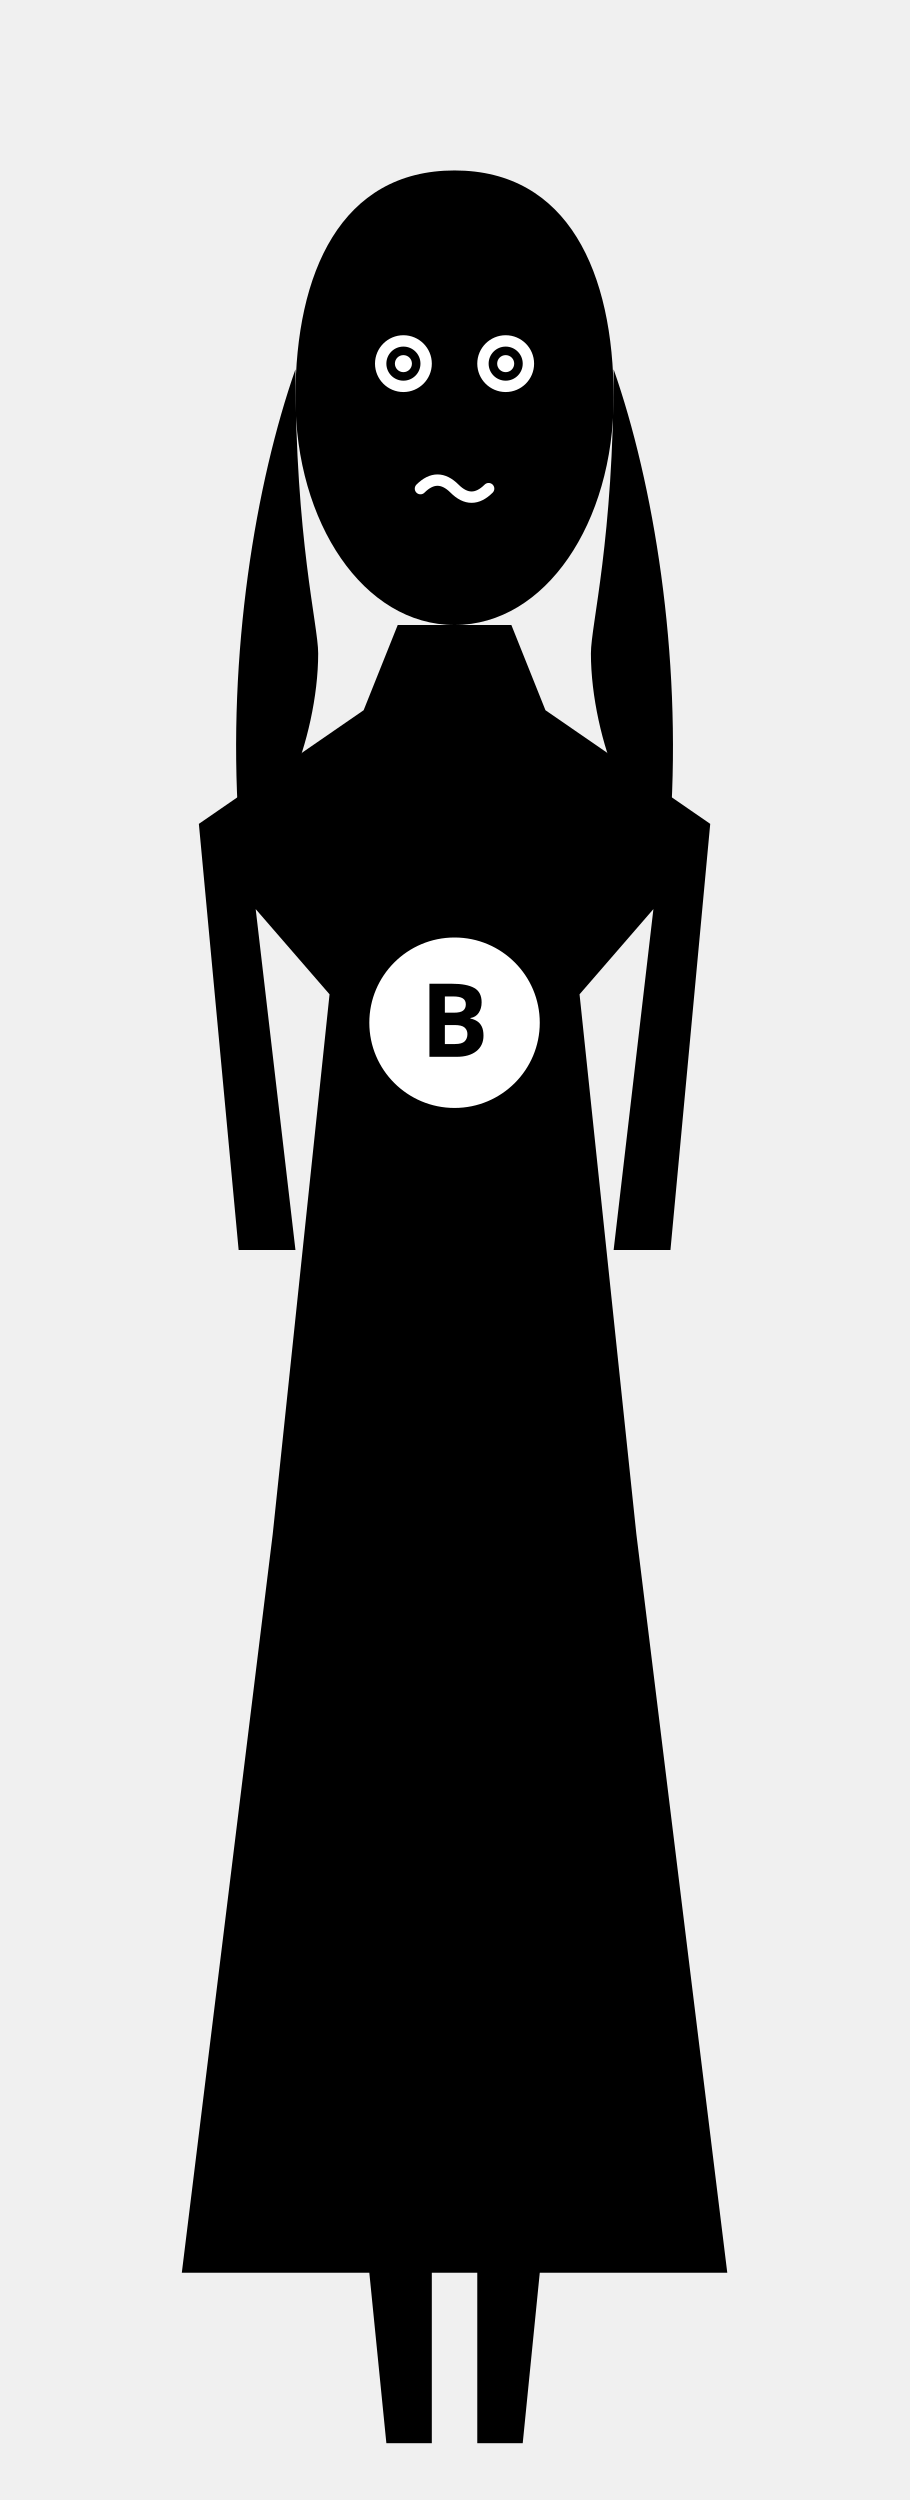
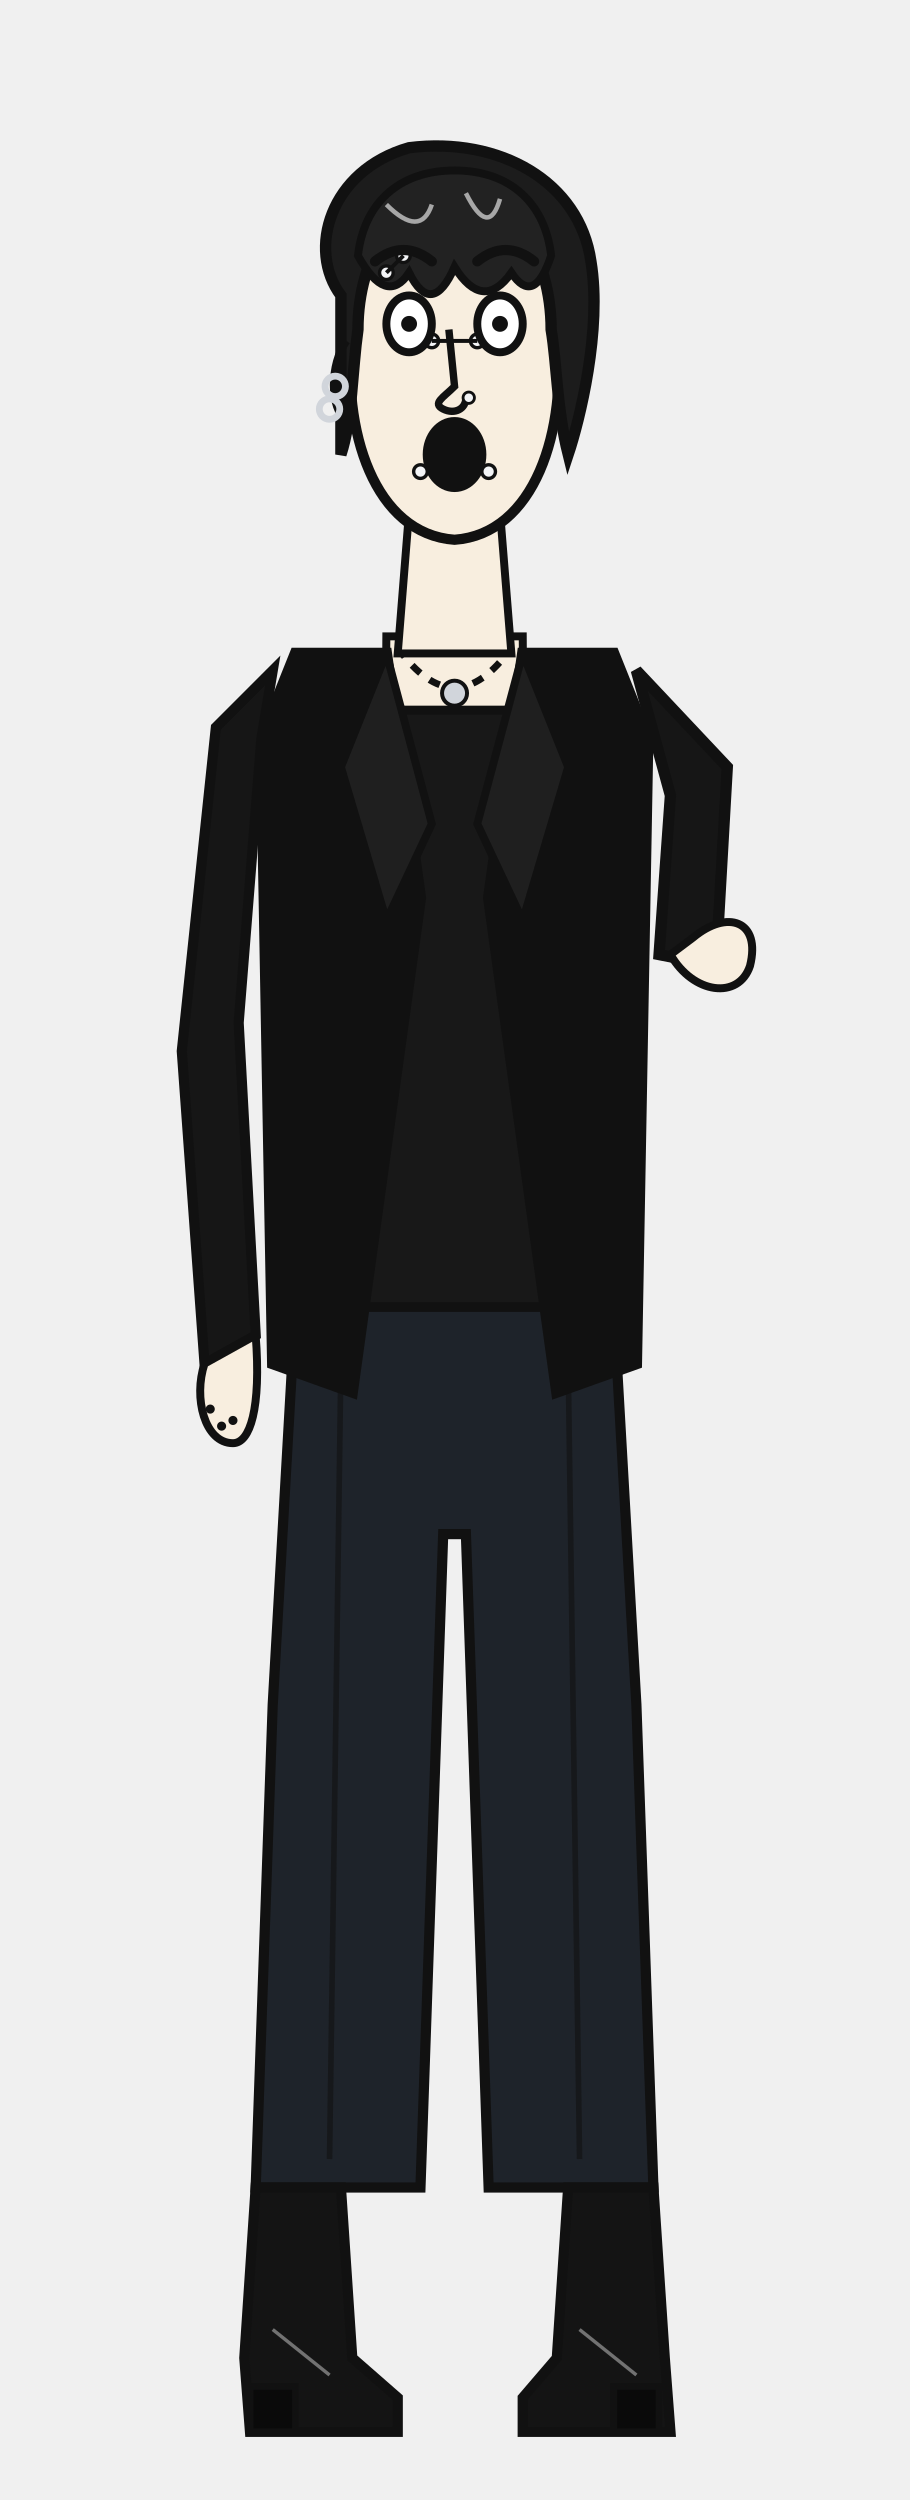
- <svg xmlns="http://www.w3.org/2000/svg" viewBox="0 0 160 440" width="160" height="440">
-   <path d="M80,30 C60,30 52,48 52,70 C52,92 64,110 80,110 C96,110 108,92 108,70 C108,48 100,30 80,30 Z" fill="#000000" />
-   <path d="M52,65 C45,85 40,115 42,145 C48,150 56,130 56,115 C56,110 52,95 52,65 Z" fill="#000000" />
-   <path d="M108,65 C115,85 120,115 118,145 C112,150 104,130 104,115 C104,110 108,95 108,65 Z" fill="#000000" />
-   <path d="M70,110 L90,110 L96,125 L125,145 L118,220 L108,220 L115,160 L102,175 L112,270 L128,400 L95,400 L92,430 L84,430 L84,400 L76,400 L76,430 L68,430 L65,400 L32,400 L48,270 L58,175 L45,160 L52,220 L42,220 L35,145 L64,125 Z" fill="#000000" />
-   <circle cx="80" cy="180" r="16" fill="#ffffff" stroke="#000000" stroke-width="2" />
-   <text x="80" y="186" font-family="sans-serif" font-size="18" font-weight="bold" fill="#000000" text-anchor="middle">B</text>
-   <circle cx="71" cy="64" r="4" fill="none" stroke="#ffffff" stroke-width="2" />
-   <circle cx="71" cy="64" r="1.5" fill="#ffffff" />
-   <circle cx="89" cy="64" r="4" fill="none" stroke="#ffffff" stroke-width="2" />
-   <circle cx="89" cy="64" r="1.5" fill="#ffffff" />
-   <path d="M74,86 Q77,83 80,86 Q83,89 86,86" fill="none" stroke="#ffffff" stroke-width="2" stroke-linecap="round" />
+ <svg xmlns="http://www.w3.org/2000/svg" viewBox="0 0 160 440" width="160" height="440" class="character-billi character-pose-scared">
+   <path class="billi-pants" d="M 52 230 L 108 230 L 112 300 L 115 385 L 86 385 L 82 270 L 78 270 L 74 385 L 45 385 L 48 300 Z" fill="#1e232a" stroke="#111111" stroke-width="1.8" />
+   <line x1="60" y1="240" x2="58" y2="380" stroke="#111111" stroke-width="1.0" opacity="0.6" />
+   <line x1="100" y1="240" x2="102" y2="380" stroke="#111111" stroke-width="1.0" opacity="0.6" />
+   <path class="billi-boot-left" d="M 45 385 L 60 385 L 62 415 L 70 422 L 70 428 L 44 428 L 43 415 Z" fill="#141414" stroke="#111111" stroke-width="1.8" />
+   <rect x="44" y="420" width="8" height="8" fill="#0a0a0a" stroke="#111111" stroke-width="1.2" />
+   <line x1="48" y1="410" x2="58" y2="418" stroke="#ffffff" stroke-width="0.6" opacity="0.4" />
+   <path class="billi-boot-right" d="M 100 385 L 115 385 L 117 415 L 118 428 L 92 428 L 92 422 L 98 415 Z" fill="#141414" stroke="#111111" stroke-width="1.8" />
+   <rect x="108" y="420" width="8" height="8" fill="#0a0a0a" stroke="#111111" stroke-width="1.2" />
+   <line x1="102" y1="410" x2="112" y2="418" stroke="#ffffff" stroke-width="0.6" opacity="0.4" />
+   <path class="billi-skin-chest" d="M 68 112 L 92 112 C 92 125 94 140 80 148 C 66 140 68 125 68 112 Z" fill="#f8eedf" stroke="#111111" stroke-width="1.4" />
+   <g class="billi-tattoo-mariposa" transform="translate(80, 134) scale(0.7)">
+     <ellipse cx="0" cy="0" rx="2" ry="7" fill="#111111" />
+     <circle cx="0" cy="-8" r="1.8" fill="#111111" />
+     <path d="M 0 -9 Q -3 -13 -6 -12 M 0 -9 Q 3 -13 6 -12" fill="none" stroke="#111111" stroke-width="0.8" />
+     <path d="M -2 -4 C -12 -14 -22 -12 -24 -2 C -24 6 -14 8 -2 2 Z" fill="#1c1c1c" stroke="#111111" stroke-width="1.0" />
+     <path d="M 2 -4 C 12 -14 22 -12 24 -2 C 24 6 14 8 2 2 Z" fill="#1c1c1c" stroke="#111111" stroke-width="1.0" />
+     <line x1="-5" y1="-3" x2="-16" y2="-6" stroke="#ffffff" stroke-width="0.5" opacity="0.7" />
+     <line x1="-4" y1="0" x2="-14" y2="2" stroke="#ffffff" stroke-width="0.5" opacity="0.7" />
+     <line x1="5" y1="-3" x2="16" y2="-6" stroke="#ffffff" stroke-width="0.5" opacity="0.7" />
+     <line x1="4" y1="0" x2="14" y2="2" stroke="#ffffff" stroke-width="0.5" opacity="0.7" />
+     <path d="M -2 2 C -10 6 -14 14 -8 18 C -2 18 -1 10 -1 4 Z" fill="#1c1c1c" stroke="#111111" stroke-width="0.9" />
+     <path d="M 2 2 C 10 6 14 14 8 18 C 2 18 1 10 1 4 Z" fill="#1c1c1c" stroke="#111111" stroke-width="0.9" />
+   </g>
+   <path d="M 70 114 Q 80 128 90 114" fill="none" stroke="#111111" stroke-width="1.2" stroke-dasharray="2,2" />
+   <circle cx="80" cy="122" r="2.2" fill="#d1d5db" stroke="#111111" stroke-width="0.7" />
+   <path class="billi-shirt" d="M 64 125 L 96 125 L 98 230 L 62 230 Z" fill="#181818" stroke="#111111" stroke-width="1.6" />
+   <path class="billi-blazer-body" d="M 52 115 L 68 115 L 74 158 L 62 245 L 48 240 L 46 130 Z" fill="#111111" stroke="#111111" stroke-width="2.0" />
+   <path class="billi-blazer-body-right" d="M 108 115 L 92 115 L 86 158 L 98 245 L 112 240 L 114 130 Z" fill="#111111" stroke="#111111" stroke-width="2.0" />
+   <polygon points="68,115 76,145 68,162 60,135" fill="#1f1f1f" stroke="#111111" stroke-width="1.4" />
+   <polygon points="92,115 84,145 92,162 100,135" fill="#1f1f1f" stroke="#111111" stroke-width="1.4" />
+   <path class="billi-arm-left" d="M 48 118 L 38 128 L 32 185 L 36 240 L 45 235 L 42 180 L 46 130 Z" fill="#161616" stroke="#111111" stroke-width="1.8" />
+   <path class="billi-hand-left" d="M 36 240 C 34 246 36 254 41 254 C 44 254 46 248 45 235 Z" fill="#f8eedf" stroke="#111111" stroke-width="1.4" />
+   <circle cx="37" cy="248" r="0.8" fill="#111111" />
+   <circle cx="39" cy="251" r="0.8" fill="#111111" />
+   <circle cx="41" cy="250" r="0.8" fill="#111111" />
+   <path class="billi-arm-right" d="M 112 118 L 128 135 L 126 170 L 116 168 L 118 140 Z" fill="#161616" stroke="#111111" stroke-width="2.0" />
+   <path class="billi-hand-right-scared" d="M 122 165 C 128 160 134 162 132 170 C 130 176 122 175 118 168 Z" fill="#f8eedf" stroke="#111111" stroke-width="1.4" />
+   <path class="billi-neck" d="M 72 90 L 88 90 L 90 115 L 70 115 Z" fill="#f8eedf" stroke="#111111" stroke-width="1.4" />
+   <path class="billi-face" d="M 62 58 C 60 76 66 94 80 95 C 94 94 100 76 98 58 C 98 42 90 35 80 35 C 70 35 62 42 62 58 Z" fill="#f8eedf" stroke="#111111" stroke-width="1.8" />
+   <path class="billi-hair-back" d="M 60 52 C 54 44 58 30 72 26 C 88 24 102 32 104 46 C 106 58 102 74 100 80 C 98 72 98 64 97 58 C 97 45 90 34 80 34 C 70 34 63 45 63 58 C 62 65 62 74 60 80 Z" fill="#1c1c1c" stroke="#111111" stroke-width="2.0" />
+   <path class="billi-hair-bangs" d="M 63 45 Q 68 54 72 48 Q 76 56 80 47 Q 85 55 90 48 Q 94 54 97 45 C 96 36 90 30 80 30 C 70 30 64 36 63 45 Z" fill="#222222" stroke="#111111" stroke-width="1.4" />
+   <path d="M 68 36 Q 74 42 76 36 M 82 34 Q 86 42 88 35" fill="none" stroke="#ffffff" stroke-width="0.8" opacity="0.6" />
+   <path d="M 61 60 C 58 64 58 72 61 74" fill="none" stroke="#111111" stroke-width="1.4" />
+   <circle cx="59" cy="68" r="1.8" fill="none" stroke="#d1d5db" stroke-width="1.2" />
+   <circle cx="58" cy="72" r="1.8" fill="none" stroke="#d1d5db" stroke-width="1.2" />
+   <circle class="piercing-eyebrow" cx="68" cy="48" r="1.2" fill="#f3f4f6" stroke="#111111" stroke-width="0.6" />
+   <circle class="piercing-eyebrow" cx="71" cy="45" r="1.2" fill="#f3f4f6" stroke="#111111" stroke-width="0.6" />
+   <line x1="68" y1="48" x2="71" y2="45" stroke="#111111" stroke-width="0.7" />
+   <circle class="piercing-bridge" cx="76" cy="60" r="1.2" fill="#f3f4f6" stroke="#111111" stroke-width="0.6" />
+   <circle class="piercing-bridge" cx="84" cy="60" r="1.2" fill="#f3f4f6" stroke="#111111" stroke-width="0.6" />
+   <line x1="76" y1="60" x2="84" y2="60" stroke="#111111" stroke-width="0.7" />
+   <path d="M 79 58 L 80 68 C 78 70 76 71 78 72 C 80 73 82 72 82 70" fill="none" stroke="#111111" stroke-width="1.3" />
+   <circle class="piercing-nostril" cx="82.5" cy="70" r="1.0" fill="#f3f4f6" stroke="#111111" stroke-width="0.5" />
+   <path d="M 66 46 Q 71 42 76 46" fill="none" stroke="#111111" stroke-width="1.8" stroke-linecap="round" />
+   <path d="M 84 46 Q 89 42 94 46" fill="none" stroke="#111111" stroke-width="1.8" stroke-linecap="round" />
+   <ellipse cx="72" cy="57" rx="4" ry="5" fill="#ffffff" stroke="#111111" stroke-width="1.4" />
+   <circle cx="72" cy="57" r="1.4" fill="#111111" />
+   <ellipse cx="88" cy="57" rx="4" ry="5" fill="#ffffff" stroke="#111111" stroke-width="1.4" />
+   <circle cx="88" cy="57" r="1.4" fill="#111111" />
+   <ellipse cx="80" cy="80" rx="5" ry="6" fill="#111111" stroke="#111111" stroke-width="1.2" />
+   <circle class="piercing-lip" cx="74" cy="83" r="1.2" fill="#f3f4f6" stroke="#111111" stroke-width="0.6" />
+   <circle class="piercing-lip" cx="86" cy="83" r="1.2" fill="#f3f4f6" stroke="#111111" stroke-width="0.6" />
</svg>
